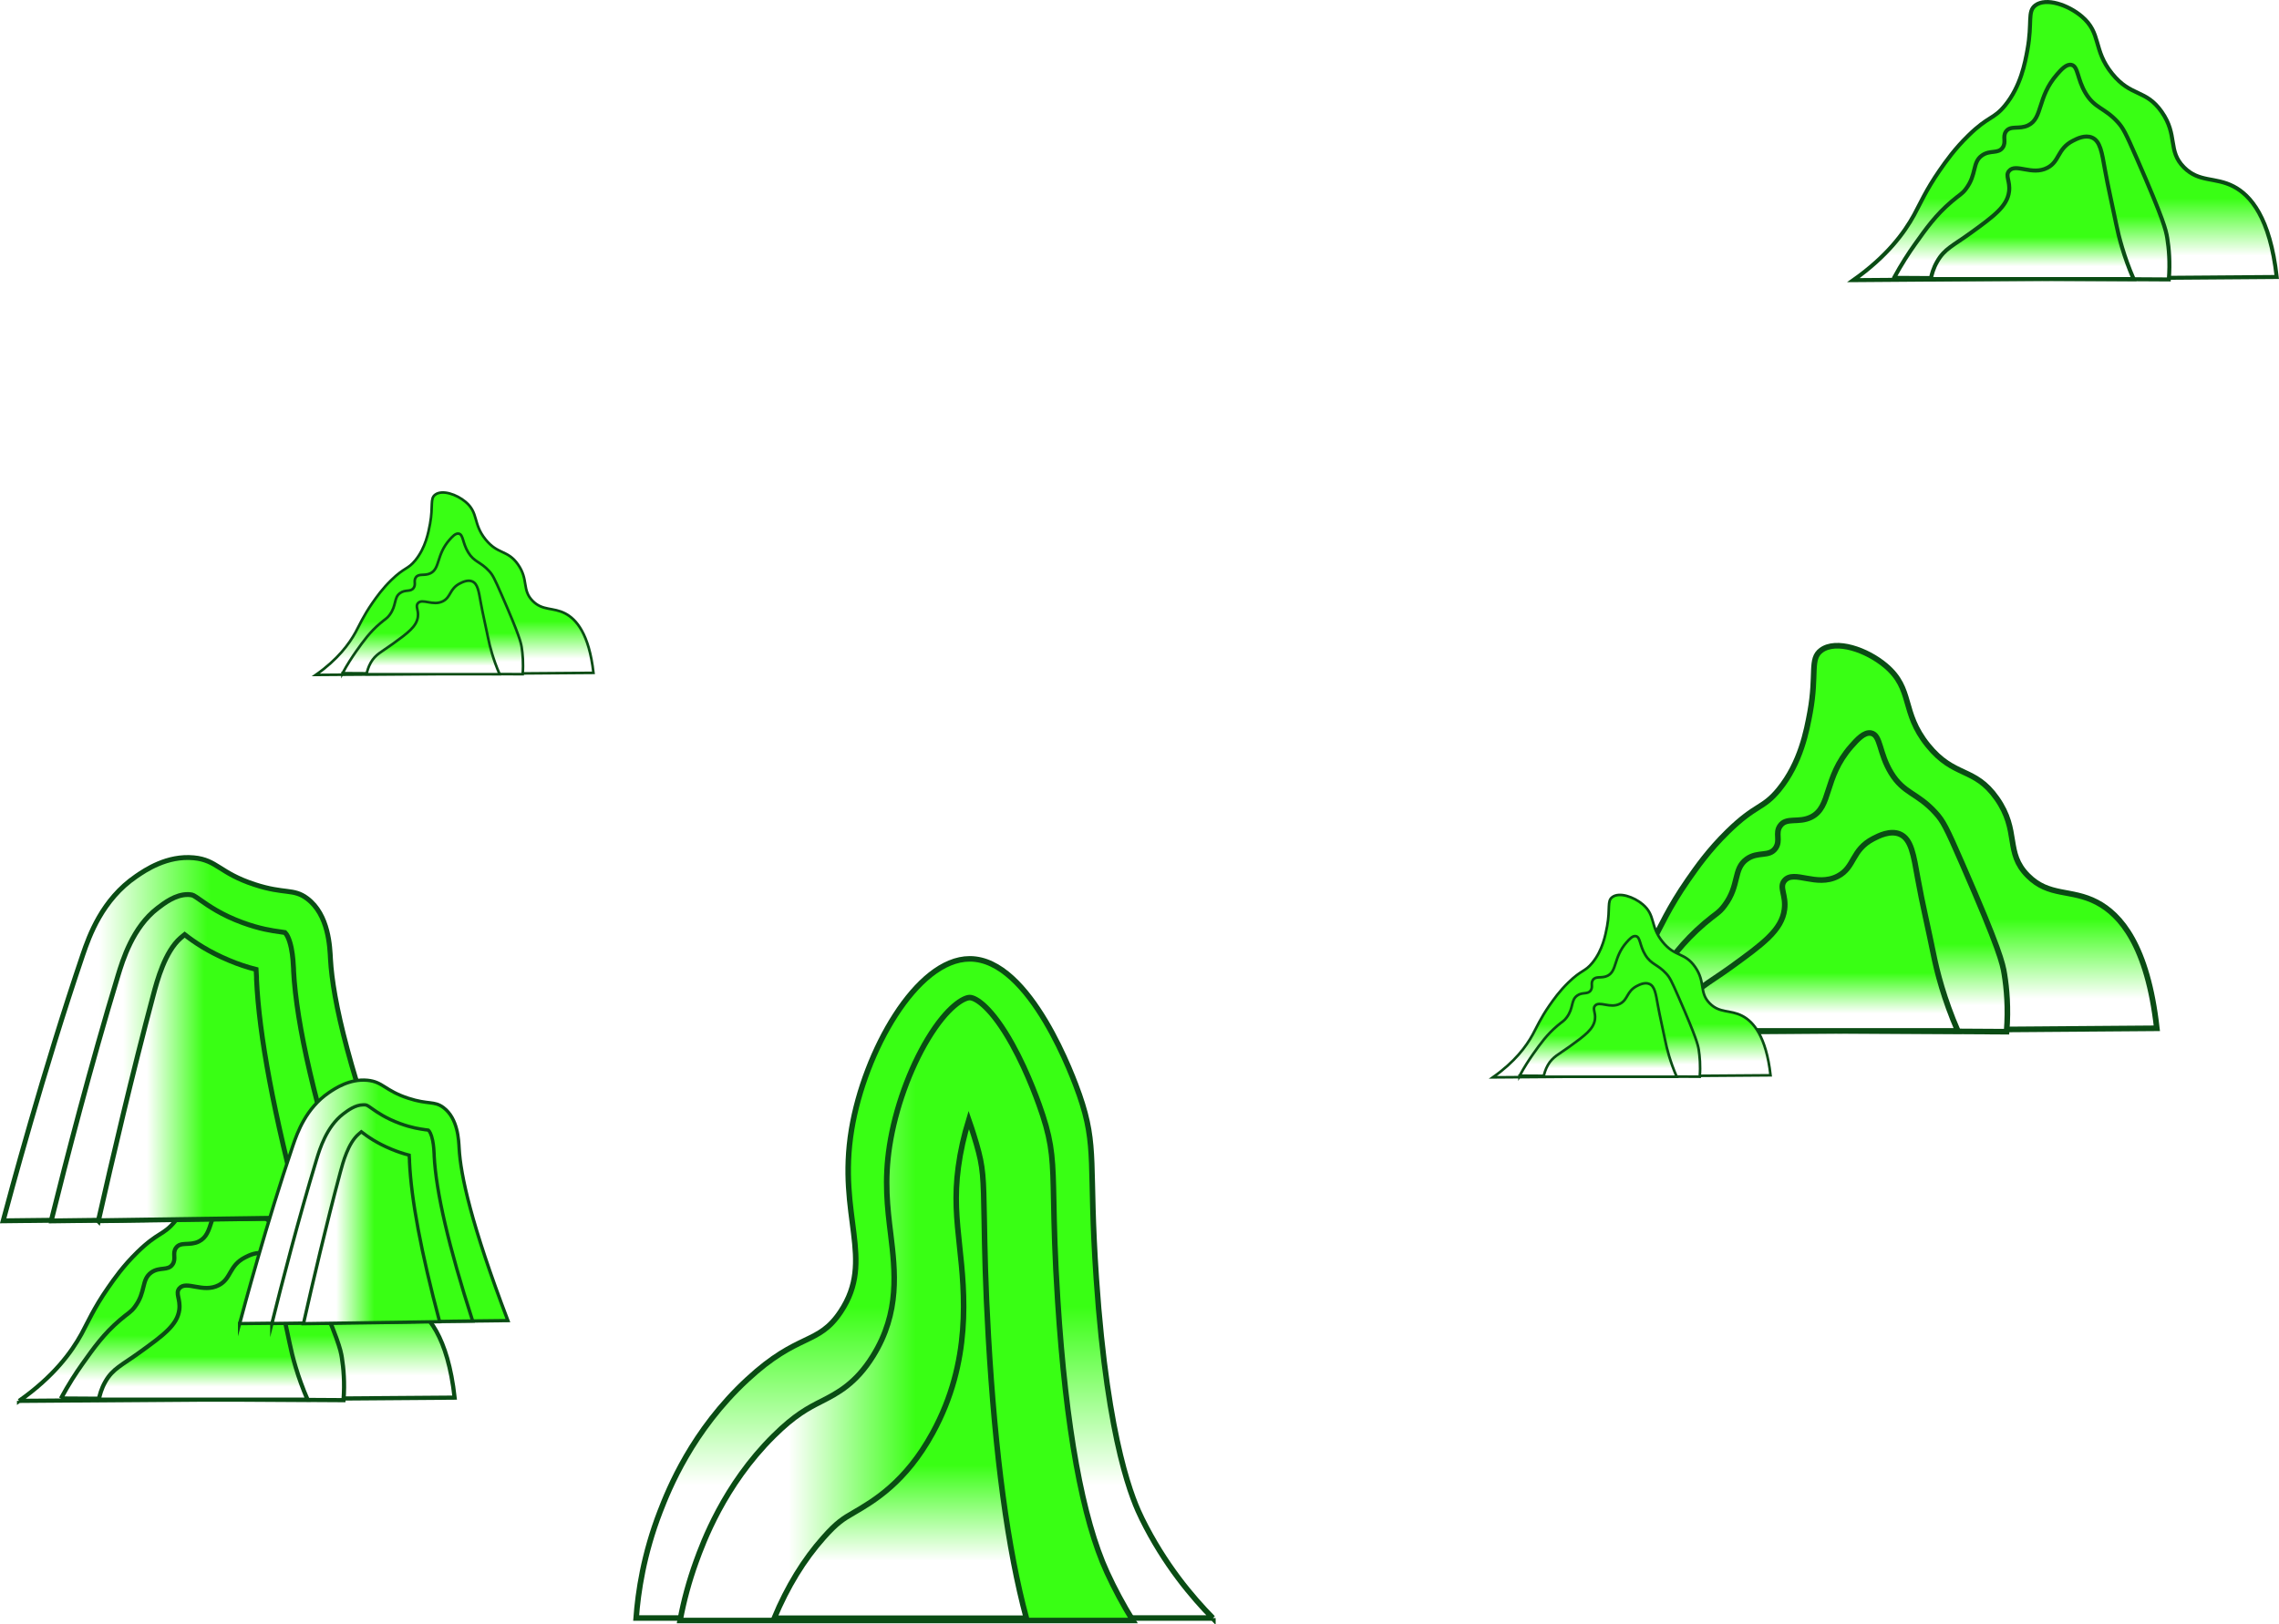
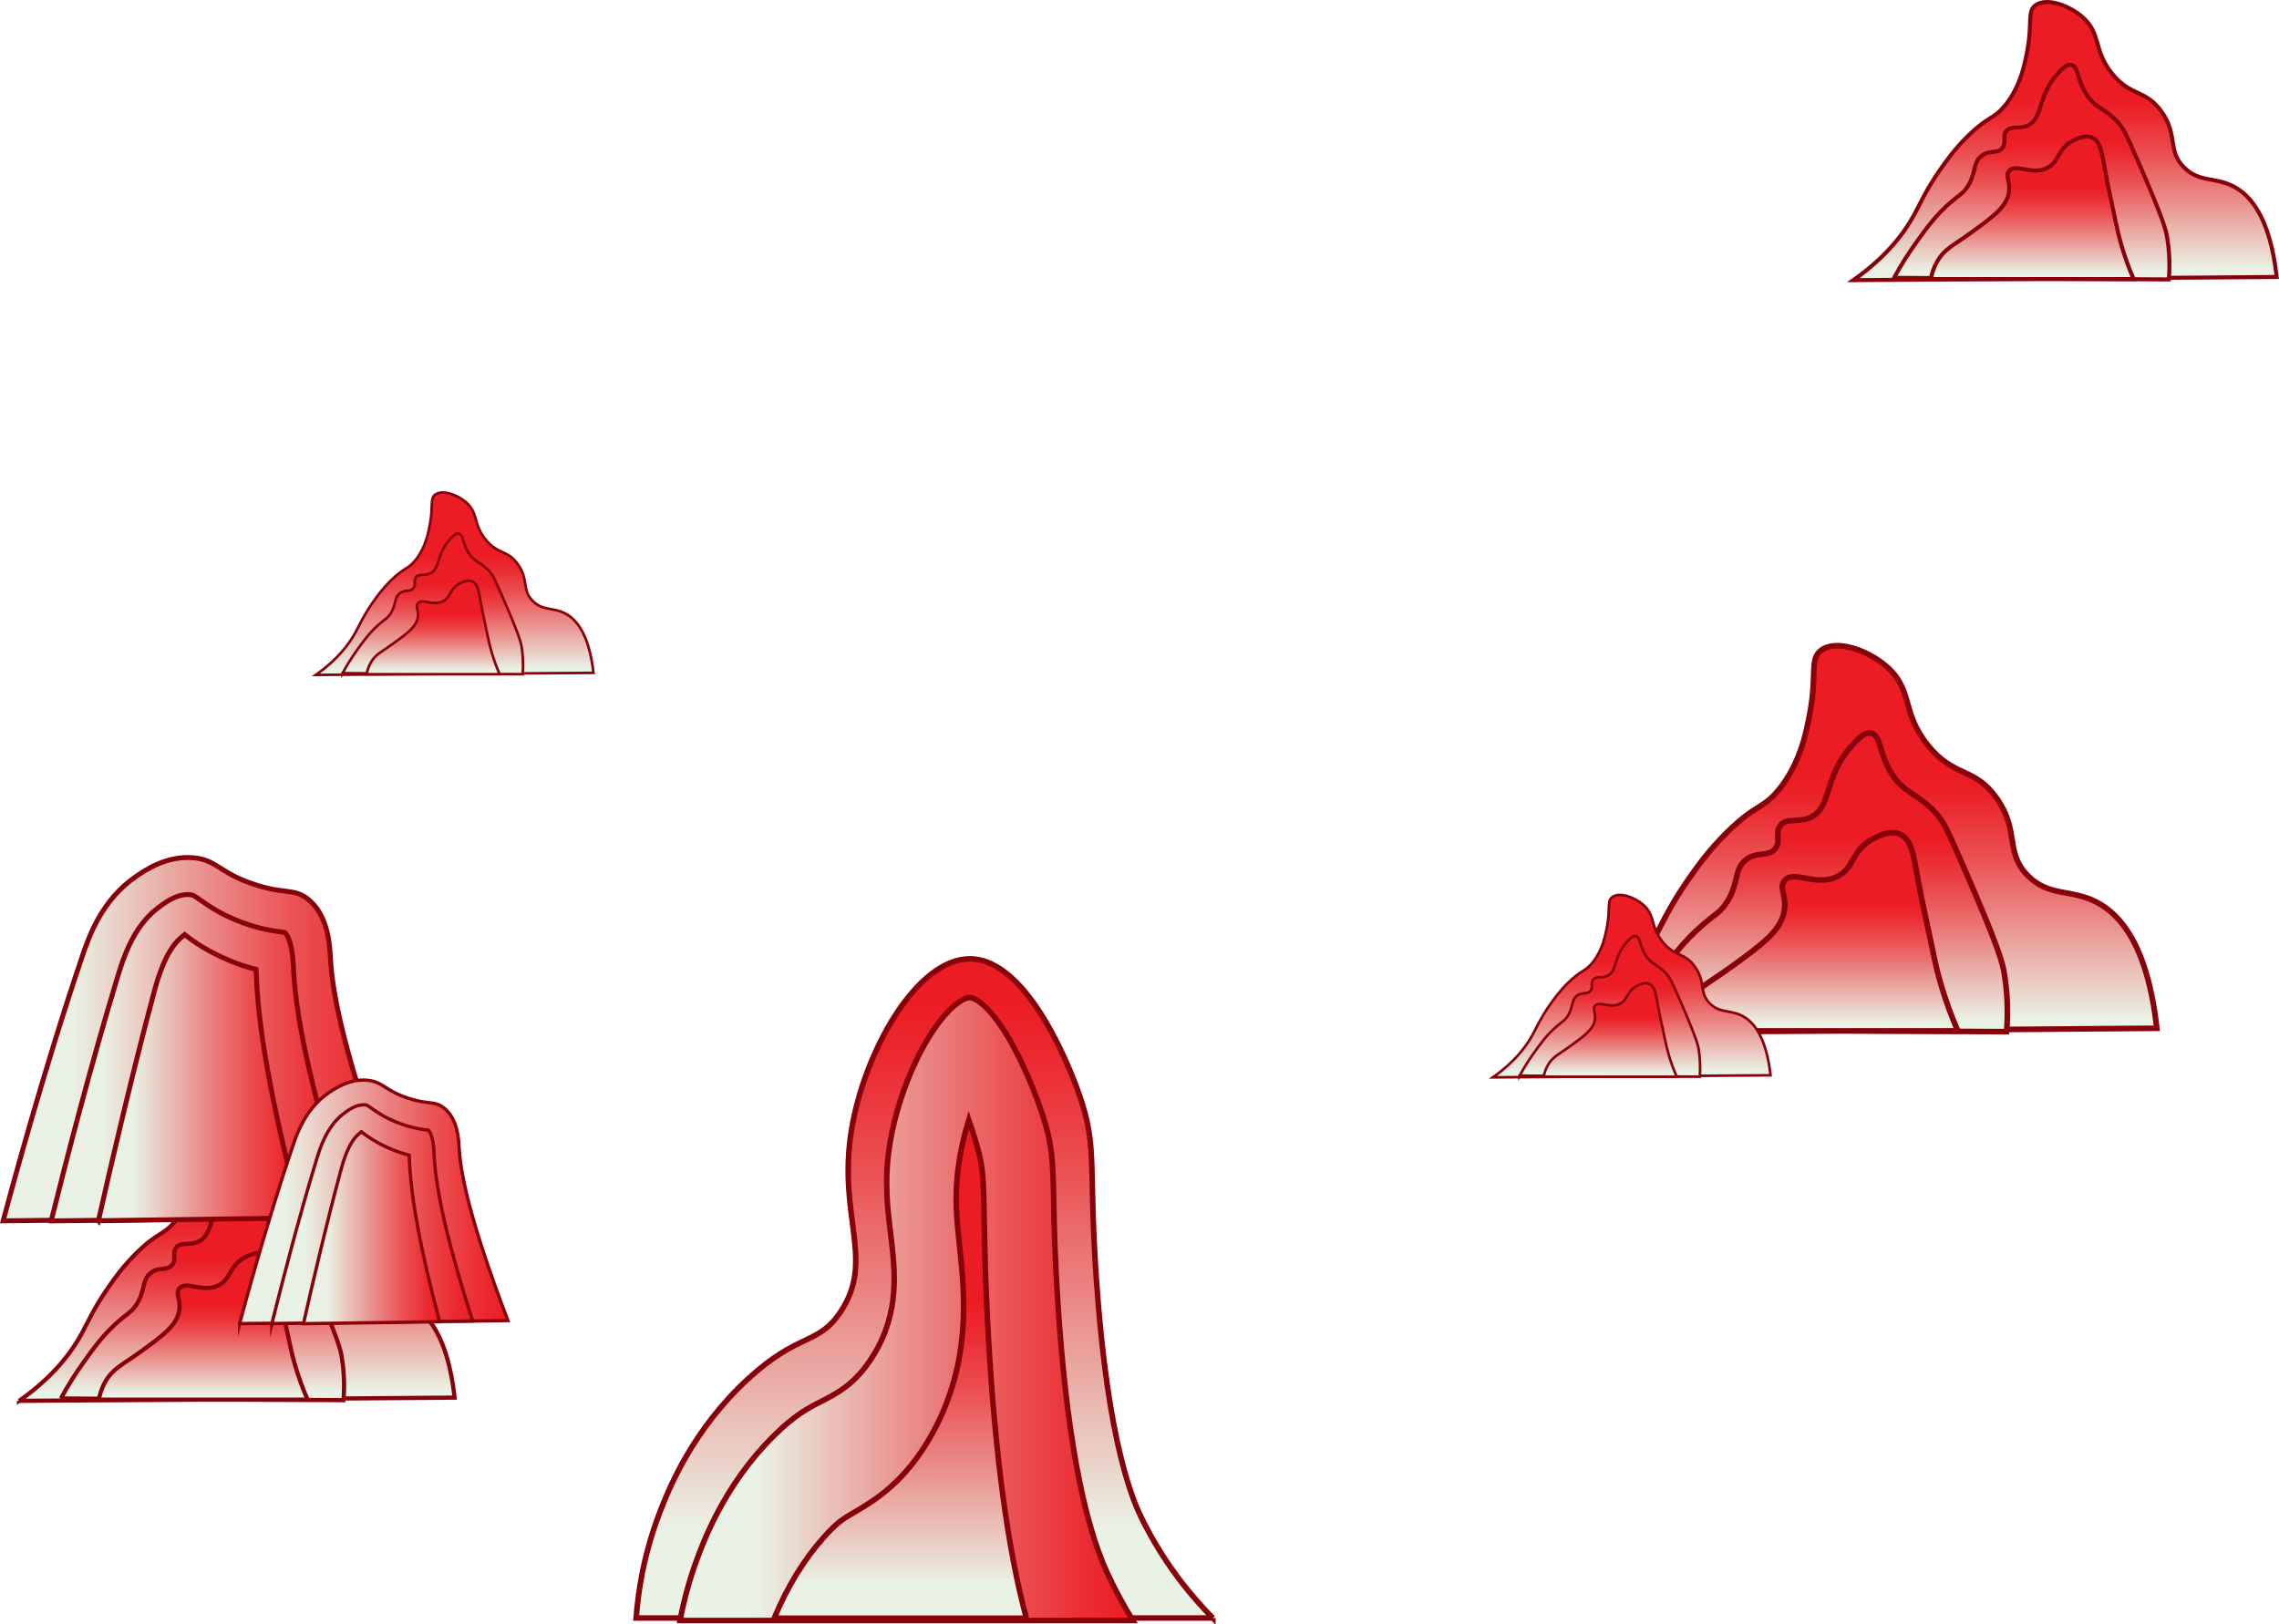
<svg xmlns="http://www.w3.org/2000/svg" xmlns:xlink="http://www.w3.org/1999/xlink" id="Layer_2" data-name="Layer 2" viewBox="0 0 288.39 205.47">
  <defs>
    <style>
      .cls-1 {
        fill: url(#linear-gradient-7);
      }

      .cls-1, .cls-2, .cls-3, .cls-4, .cls-5, .cls-6, .cls-7, .cls-8, .cls-9, .cls-10, .cls-11, .cls-12, .cls-13, .cls-14, .cls-15, .cls-16, .cls-17, .cls-18, .cls-19, .cls-20, .cls-21, .cls-22, .cls-23, .cls-24 {
-         stroke: #0a4c14;
+         stroke: #87000a;
        stroke-miterlimit: 10;
      }

      .cls-1, .cls-13, .cls-22 {
        stroke-width: .42px;
      }

      .cls-2 {
        fill: url(#linear-gradient-5);
      }

      .cls-2, .cls-5, .cls-14 {
        stroke-width: .62px;
      }

      .cls-3 {
        fill: url(#linear-gradient-14);
      }

      .cls-3, .cls-6, .cls-17 {
        stroke-width: .71px;
      }

      .cls-4 {
        fill: url(#linear-gradient-17);
      }

      .cls-4, .cls-11, .cls-16, .cls-19, .cls-21, .cls-23 {
        stroke-width: .33px;
      }

      .cls-5 {
        fill: url(#linear-gradient-4);
      }

      .cls-6 {
        fill: url(#linear-gradient-15);
      }

      .cls-7 {
        fill: url(#linear-gradient-3);
      }

      .cls-7, .cls-12, .cls-18 {
        stroke-width: .53px;
      }

      .cls-8 {
        fill: url(#linear-gradient-23);
      }

      .cls-8, .cls-9, .cls-24 {
        stroke-width: .51px;
      }

      .cls-9 {
        fill: url(#linear-gradient-22);
      }

      .cls-10 {
        fill: url(#linear-gradient-10);
      }

      .cls-10, .cls-15, .cls-20 {
        stroke-width: .7px;
      }

      .cls-11 {
        fill: url(#linear-gradient-21);
      }

      .cls-12 {
        fill: url(#linear-gradient);
      }

      .cls-13 {
        fill: url(#linear-gradient-8);
      }

      .cls-14 {
        fill: url(#linear-gradient-6);
      }

      .cls-15 {
        fill: url(#linear-gradient-11);
      }

      .cls-16 {
        fill: url(#linear-gradient-16);
      }

      .cls-17 {
        fill: url(#linear-gradient-13);
      }

      .cls-18 {
        fill: url(#linear-gradient-2);
      }

      .cls-19 {
        fill: url(#linear-gradient-20);
      }

      .cls-20 {
        fill: url(#linear-gradient-12);
      }

      .cls-21 {
        fill: url(#linear-gradient-19);
      }

      .cls-22 {
        fill: url(#linear-gradient-9);
      }

      .cls-23 {
        fill: url(#linear-gradient-18);
      }

      .cls-24 {
        fill: url(#linear-gradient-24);
      }
    </style>
    <linearGradient id="linear-gradient" x1="29.97" y1="39.46" x2="29.97" y2="66.12" gradientTransform="translate(0 220) scale(1 -1)" gradientUnits="userSpaceOnUse">
-       <stop offset=".17" stop-color="#ffffff" />
-       <stop offset=".24" stop-color="#ffffff" />
-       <stop offset=".52" stop-color="#39ff14" />
-       <stop offset=".74" stop-color="#39ff14" />
-       <stop offset=".91" stop-color="#39ff14" />
-       <stop offset="1" stop-color="#39ff14" />
+       <stop offset=".17" stop-color="#eaf2e5" />
+       <stop offset=".24" stop-color="#eaddd2" />
+       <stop offset=".52" stop-color="#ea8b88" />
+       <stop offset=".74" stop-color="#eb4f52" />
+       <stop offset=".91" stop-color="#eb2a30" />
+       <stop offset="1" stop-color="#ec1c24" />
    </linearGradient>
    <linearGradient id="linear-gradient-2" x1="25.62" y1="40.29" x2="25.62" y2="60.86" xlink:href="#linear-gradient" />
    <linearGradient id="linear-gradient-3" x1="25.71" y1="41.18" x2="25.71" y2="54.84" xlink:href="#linear-gradient" />
    <linearGradient id="linear-gradient-4" x1=".4" y1="88.46" x2="51.02" y2="88.46" xlink:href="#linear-gradient" />
    <linearGradient id="linear-gradient-5" x1="6.48" y1="86.11" x2="44.42" y2="86.11" xlink:href="#linear-gradient" />
    <linearGradient id="linear-gradient-6" x1="12.44" y1="83.58" x2="38.14" y2="83.58" xlink:href="#linear-gradient" />
    <linearGradient id="linear-gradient-7" x1="30.32" y1="67.87" x2="64.27" y2="67.87" xlink:href="#linear-gradient" />
    <linearGradient id="linear-gradient-8" x1="34.38" y1="66.3" x2="59.81" y2="66.3" xlink:href="#linear-gradient" />
    <linearGradient id="linear-gradient-9" x1="38.4" y1="64.59" x2="55.63" y2="64.59" xlink:href="#linear-gradient" />
    <linearGradient id="linear-gradient-10" x1="116.99" y1="12.6" x2="116.99" y2="93.4" xlink:href="#linear-gradient" />
    <linearGradient id="linear-gradient-11" x1="86.06" y1="54.3" x2="143.35" y2="54.3" xlink:href="#linear-gradient" />
    <linearGradient id="linear-gradient-12" x1="113.92" y1="12.07" x2="113.92" y2="55.32" xlink:href="#linear-gradient" />
    <linearGradient id="linear-gradient-13" x1="235.66" y1="84.94" x2="235.66" y2="120.97" xlink:href="#linear-gradient" />
    <linearGradient id="linear-gradient-14" x1="229.79" y1="86.07" x2="229.79" y2="113.87" xlink:href="#linear-gradient" />
    <linearGradient id="linear-gradient-15" x1="229.88" y1="87.27" x2="229.88" y2="105.73" xlink:href="#linear-gradient" />
    <linearGradient id="linear-gradient-16" x1="206.48" y1="81.58" x2="206.48" y2="98.56" xlink:href="#linear-gradient" />
    <linearGradient id="linear-gradient-17" x1="203.72" y1="82.11" x2="203.72" y2="95.22" xlink:href="#linear-gradient" />
    <linearGradient id="linear-gradient-18" x1="203.76" y1="82.68" x2="203.76" y2="91.38" xlink:href="#linear-gradient" />
    <linearGradient id="linear-gradient-19" x1="57.53" y1="132.53" x2="57.53" y2="149.51" xlink:href="#linear-gradient" />
    <linearGradient id="linear-gradient-20" x1="54.77" y1="133.06" x2="54.77" y2="146.17" xlink:href="#linear-gradient" />
    <linearGradient id="linear-gradient-21" x1="54.81" y1="133.63" x2="54.81" y2="142.33" xlink:href="#linear-gradient" />
    <linearGradient id="linear-gradient-22" x1="261.32" y1="181.42" x2="261.32" y2="207.32" xlink:href="#linear-gradient" />
    <linearGradient id="linear-gradient-23" x1="257.11" y1="182.23" x2="257.11" y2="202.22" xlink:href="#linear-gradient" />
    <linearGradient id="linear-gradient-24" x1="257.16" y1="183.1" x2="257.16" y2="196.36" xlink:href="#linear-gradient" />
  </defs>
  <g id="Layer_2-2" data-name="Layer 2">
    <g id="Layer_1-2" data-name="Layer 1-2">
      <g>
        <g>
          <path class="cls-12" d="M2.41,177.33c4.38-3.08,6.64-6.17,7.91-8.49.77-1.41,1.55-3.24,3.33-5.8.84-1.22,1.96-2.81,3.74-4.55,2.66-2.6,3.28-2.08,4.78-3.93,2.04-2.5,2.6-5.52,2.91-7.24.66-3.59-.06-4.98,1.04-5.8,1.39-1.03,4.25-.06,6.03,1.45,2.62,2.21,1.41,4.3,3.95,7.45,2.48,3.07,4.36,1.99,6.45,4.97,2.16,3.07.74,5.06,2.91,7.24,1.98,1.99,4.03,1.22,6.45,2.48,2.21,1.15,4.74,4.01,5.62,11.8-18.38.14-36.75.28-55.13.41h.01Z" />
          <path class="cls-18" d="M7.71,177.02c.96-1.78,1.91-3.24,2.7-4.35,1.49-2.1,2.72-3.83,4.78-5.59,1.08-.92,1.35-.96,1.87-1.66,1.43-1.9.79-3.42,2.08-4.35,1.07-.76,2.11-.16,2.7-1.03.49-.72-.06-1.38.42-2.07.59-.86,1.72-.23,2.91-.83,1.92-.96,1.14-3.65,3.74-6.62.56-.64,1.22-1.38,1.87-1.24.91.19.73,1.85,1.87,3.73,1.2,1.96,2.43,1.83,4.16,3.73.7.77,1.01,1.35,2.5,4.76,3.51,8.03,3.79,9.33,3.95,10.35.21,1.32.38,3.15.21,5.38-11.93-.07-23.85-.14-35.78-.21h.02Z" />
          <path class="cls-7" d="M12.5,177.17c.11-.55.32-1.39.83-2.28.95-1.67,2.1-2.08,4.37-3.73,2.97-2.15,4.74-3.44,4.99-5.38.17-1.36-.53-2.05,0-2.69.88-1.06,2.98.63,4.99-.41,1.62-.84,1.27-2.46,3.33-3.52.49-.25,1.58-.81,2.5-.41,1.07.47,1.28,1.96,1.66,4.14.42,2.36.98,4.69,1.46,7.04.36,1.77,1.01,4.28,2.29,7.24H12.5Z" />
        </g>
        <g>
          <path class="cls-5" d="M.4,154.53c.8-3.01,5.14-19.16,10.08-33.68.82-2.4,2.44-6.98,6.76-9.93,1.14-.78,3.89-2.66,7.28-2.34,2.95.28,3.25,1.93,7.69,3.38,3.81,1.25,4.92.47,6.65,1.77,2.77,2.07,2.88,6.22,2.96,7.69.29,5.1,2.28,14.33,9.2,32.54-16.87.19-33.75.38-50.62.57Z" />
          <path class="cls-2" d="M6.48,154.53c1.85-7.46,5.04-19.82,8.44-31,.61-2,1.87-6.16,5.02-8.57.85-.65,2.26-1.73,3.8-1.73.11,0,.21,0,.32.02.36.04.39.04,1.3.68,1.06.74,2.65,1.87,5.35,2.86,2.19.8,3.73,1.02,4.76,1.16.15.02.42.06.59.09.19.19.54.7.8,1.95.21,1.02.26,2.09.29,2.66v.22c.36,6.86,2.73,17.07,7.27,31.19l-37.92.48h-.02Z" />
          <path class="cls-14" d="M12.45,154.53c1.78-7.89,4.3-18.66,6.96-28.62.47-1.77,1.46-5.45,3.44-7.18.15-.13.33-.29.51-.43,1.24.96,3,2.17,5.67,3.28,1.14.48,2.26.85,3.38,1.13.03.39.04.74.05.99v.26c.33,7.13,2.18,17.02,5.68,30.19l-25.7.37h0Z" />
        </g>
        <g>
          <path class="cls-1" d="M30.32,167.55c.54-2.02,3.45-12.84,6.76-22.58.55-1.61,1.64-4.68,4.53-6.66.77-.52,2.61-1.78,4.88-1.57,1.98.19,2.18,1.29,5.16,2.27,2.56.84,3.3.31,4.46,1.18,1.86,1.39,1.93,4.17,1.99,5.16.19,3.42,1.53,9.61,6.17,21.81-11.31.13-22.63.26-33.94.38h-.01Z" />
          <path class="cls-13" d="M34.4,167.55c1.24-5,3.38-13.29,5.66-20.79.41-1.34,1.26-4.13,3.36-5.75.57-.43,1.52-1.16,2.55-1.16.07,0,.14,0,.21,0,.24.03.26.03.87.46.71.5,1.78,1.25,3.58,1.91,1.47.54,2.5.68,3.19.78.1,0,.28.04.4.06.13.13.36.47.53,1.3.14.68.17,1.4.19,1.79v.15c.24,4.6,1.83,11.45,4.87,20.91l-25.43.32h.02Z" />
          <path class="cls-22" d="M38.4,167.55c1.19-5.29,2.88-12.51,4.67-19.19.32-1.19.98-3.66,2.31-4.81.1-.09.22-.19.34-.29.83.64,2.01,1.46,3.8,2.2.77.32,1.51.57,2.26.76.02.26.03.5.04.66v.18c.22,4.78,1.46,11.41,3.81,20.24,0,0-17.23.25-17.23.25Z" />
        </g>
        <g>
          <path class="cls-10" d="M153.48,204.82c-2.58-2.62-6.13-6.79-8.99-12.6-1-2.04-4.3-9.14-5.76-30.39-1-14.5.17-16.6-2.15-23.26-.65-1.86-6.15-17.21-13.87-17.2-6.74.01-13.31,11.72-14.95,21.59-1.82,10.99,3.02,16.44-1.37,23.06-2.87,4.33-5.33,2.58-11.82,8.6-6.99,6.47-9.94,13.87-11.04,16.71-2.09,5.41-2.79,10.2-3.03,13.48h72.99-.01Z" />
          <path class="cls-15" d="M143.35,205.12c-1.21-1.96-2.3-3.99-3.26-6.08-3.11-6.76-5.21-18.32-6.24-34.35-.37-5.67-.45-9.52-.51-12.62-.1-5.02-.15-7.1-1.39-10.9-.38-1.16-1.77-5.22-3.87-9-2.59-4.66-4.6-5.9-5.37-5.9-.73,0-2.79,1.09-5.28,5.2-2.32,3.84-4.14,8.9-4.86,13.55-.69,4.43-.27,7.87.14,11.2.56,4.63,1.2,9.88-2.24,15.42-2.18,3.51-4.49,4.7-6.53,5.74-1.65.84-3.35,1.71-6.04,4.38-6.31,6.25-8.95,13.54-9.82,15.93-.87,2.41-1.55,4.89-2.02,7.43h57.29,0Z" />
          <path class="cls-20" d="M129.88,204.82c-2.34-8.65-3.95-20.61-4.81-35.65-.38-6.62-.46-11.09-.52-14.69-.1-5.54-.12-6.69-.99-9.69-.15-.51-.48-1.63-.97-3.03-.6,1.96-1.06,3.99-1.32,5.95-.51,3.76-.21,6.58.17,10.16.62,5.75,1.55,14.43-3.42,23.51-3.43,6.28-7.51,8.64-9.94,10.06-1.38.8-2.14,1.24-3.87,3.19-2.48,2.78-4.57,6.2-6.24,10.2h31.91Z" />
        </g>
        <g>
          <path class="cls-17" d="M198.39,130.73c5.92-4.17,8.98-8.34,10.69-11.47,1.04-1.91,2.1-4.38,4.5-7.84,1.14-1.64,2.65-3.8,5.06-6.16,3.6-3.52,4.43-2.82,6.47-5.32,2.76-3.39,3.51-7.46,3.94-9.79.89-4.86-.08-6.74,1.41-7.84,1.88-1.39,5.74-.08,8.16,1.96,3.54,2.99,1.91,5.82,5.34,10.07,3.35,4.15,5.89,2.69,8.72,6.72,2.92,4.15.99,6.84,3.94,9.79,2.68,2.69,5.45,1.65,8.72,3.36,2.98,1.56,6.41,5.43,7.59,15.95-24.84.19-49.69.37-74.53.56h-.01Z" />
          <path class="cls-3" d="M205.56,130.31c1.3-2.41,2.59-4.37,3.66-5.88,2.02-2.84,3.68-5.18,6.47-7.56,1.47-1.25,1.83-1.3,2.53-2.24,1.94-2.57,1.07-4.63,2.81-5.88,1.44-1.03,2.85-.22,3.66-1.4.66-.98-.08-1.87.56-2.8.8-1.17,2.32-.32,3.94-1.12,2.6-1.29,1.55-4.93,5.06-8.95.76-.86,1.65-1.86,2.53-1.68,1.23.26.98,2.51,2.53,5.04,1.62,2.65,3.29,2.47,5.62,5.04.95,1.04,1.36,1.82,3.37,6.44,4.74,10.85,5.12,12.62,5.34,13.99.29,1.79.52,4.26.28,7.28-16.12-.09-32.25-.19-48.37-.28h.01Z" />
          <path class="cls-6" d="M212.03,130.51c.14-.75.44-1.88,1.12-3.08,1.29-2.25,2.84-2.82,5.91-5.04,4.01-2.91,6.41-4.65,6.75-7.28.24-1.84-.72-2.78,0-3.64,1.19-1.43,4.02.86,6.75-.56,2.19-1.14,1.71-3.32,4.5-4.76.66-.34,2.13-1.1,3.37-.56,1.44.63,1.72,2.64,2.25,5.6.57,3.19,1.33,6.34,1.97,9.51.48,2.4,1.36,5.78,3.09,9.79h-35.72v.02Z" />
        </g>
        <g>
          <path class="cls-16" d="M188.91,136.37c2.79-1.96,4.23-3.93,5.04-5.41.49-.9.99-2.06,2.12-3.69.54-.77,1.25-1.79,2.39-2.9,1.7-1.66,2.09-1.33,3.05-2.51,1.3-1.6,1.65-3.52,1.86-4.62.42-2.29-.04-3.18.66-3.69.88-.65,2.7-.04,3.84.92,1.67,1.41.9,2.74,2.52,4.75,1.58,1.96,2.78,1.27,4.11,3.17,1.37,1.96.47,3.22,1.86,4.62,1.26,1.27,2.57.78,4.11,1.58,1.4.73,3.02,2.56,3.58,7.52-11.71.09-23.41.18-35.12.26h-.02Z" />
          <path class="cls-4" d="M192.29,136.18c.61-1.13,1.22-2.06,1.72-2.77.95-1.34,1.73-2.44,3.05-3.56.69-.59.86-.61,1.19-1.06.91-1.21.5-2.18,1.33-2.77.68-.49,1.34-.1,1.72-.66.31-.46-.04-.88.27-1.32.38-.55,1.1-.15,1.86-.53,1.22-.61.73-2.32,2.39-4.22.36-.41.78-.88,1.19-.79.58.12.46,1.18,1.19,2.37.76,1.25,1.55,1.16,2.65,2.37.45.49.64.86,1.59,3.03,2.23,5.11,2.41,5.95,2.52,6.59.13.84.24,2.01.13,3.43-7.6-.04-15.2-.09-22.8-.13v.02Z" />
          <path class="cls-23" d="M195.34,136.27c.07-.35.21-.88.53-1.45.61-1.06,1.34-1.33,2.78-2.37,1.89-1.37,3.02-2.19,3.18-3.43.11-.87-.34-1.31,0-1.71.56-.67,1.9.4,3.18-.26,1.03-.54.81-1.56,2.12-2.24.31-.16,1.01-.52,1.59-.26.68.3.81,1.25,1.06,2.64.27,1.5.63,2.99.93,4.48.23,1.13.64,2.72,1.46,4.62h-16.83v-.02Z" />
        </g>
        <g>
          <path class="cls-21" d="M39.96,85.43c2.79-1.96,4.23-3.93,5.04-5.41.49-.9.99-2.06,2.12-3.69.54-.77,1.25-1.79,2.39-2.9,1.7-1.66,2.09-1.33,3.05-2.51,1.3-1.6,1.65-3.52,1.86-4.62.42-2.29-.04-3.18.66-3.69.88-.65,2.7-.04,3.84.92,1.67,1.41.9,2.74,2.52,4.75,1.58,1.96,2.78,1.27,4.11,3.17,1.37,1.96.47,3.22,1.86,4.62,1.26,1.27,2.57.78,4.11,1.58,1.4.73,3.02,2.56,3.58,7.52-11.71.09-23.41.18-35.12.26h-.02Z" />
          <path class="cls-19" d="M43.34,85.23c.61-1.13,1.22-2.06,1.72-2.77.95-1.34,1.73-2.44,3.05-3.56.69-.59.86-.61,1.19-1.06.91-1.21.5-2.18,1.33-2.77.68-.49,1.34-.1,1.72-.66.31-.46-.04-.88.27-1.32.38-.55,1.1-.15,1.86-.53,1.22-.61.73-2.32,2.39-4.22.36-.41.78-.88,1.19-.79.58.12.46,1.18,1.19,2.37.76,1.25,1.55,1.16,2.65,2.37.45.49.64.86,1.59,3.03,2.23,5.11,2.41,5.95,2.52,6.59.13.84.24,2.01.13,3.43-7.6-.04-15.2-.09-22.8-.13v.02Z" />
          <path class="cls-11" d="M46.39,85.32c.07-.35.21-.88.53-1.45.61-1.06,1.34-1.33,2.78-2.37,1.89-1.37,3.02-2.19,3.18-3.43.11-.87-.34-1.31,0-1.71.56-.67,1.9.4,3.18-.26,1.03-.54.81-1.56,2.12-2.24.31-.16,1.01-.52,1.59-.26.68.3.81,1.25,1.06,2.64.27,1.5.63,2.99.93,4.48.23,1.13.64,2.72,1.46,4.62h-16.83v-.02Z" />
        </g>
        <g>
          <path class="cls-9" d="M234.53,35.46c4.25-3,6.45-6,7.68-8.25.75-1.37,1.51-3.15,3.23-5.63.82-1.18,1.91-2.73,3.64-4.42,2.59-2.53,3.18-2.02,4.65-3.82,1.98-2.43,2.52-5.36,2.83-7.04.64-3.49-.05-4.84,1.01-5.63,1.35-1,4.13-.06,5.86,1.41,2.54,2.15,1.37,4.18,3.84,7.24,2.41,2.98,4.24,1.94,6.27,4.83,2.1,2.99.71,4.92,2.83,7.04,1.93,1.93,3.92,1.19,6.27,2.41,2.14,1.12,4.61,3.9,5.46,11.46-17.85.13-35.71.27-53.56.4h0Z" />
          <path class="cls-8" d="M239.68,35.16c.94-1.73,1.86-3.14,2.63-4.22,1.45-2.04,2.64-3.72,4.65-5.43,1.05-.9,1.31-.93,1.82-1.61,1.39-1.85.77-3.33,2.02-4.22,1.04-.74,2.05-.16,2.63-1.01.48-.7-.05-1.34.4-2.01.57-.84,1.67-.23,2.83-.8,1.87-.93,1.11-3.54,3.64-6.44.54-.62,1.19-1.34,1.82-1.21.88.18.71,1.8,1.82,3.62,1.17,1.91,2.36,1.78,4.04,3.62.68.75.98,1.31,2.43,4.63,3.41,7.8,3.68,9.07,3.84,10.06.21,1.28.37,3.06.2,5.23-11.59-.07-23.18-.13-34.77-.2h0Z" />
          <path class="cls-24" d="M244.33,35.31c.1-.54.31-1.35.81-2.21.92-1.62,2.04-2.02,4.24-3.62,2.88-2.09,4.61-3.34,4.85-5.23.17-1.33-.52-2,0-2.61.85-1.03,2.89.62,4.85-.4,1.58-.82,1.23-2.39,3.23-3.42.48-.25,1.53-.79,2.43-.4,1.04.45,1.24,1.9,1.62,4.02.41,2.29.95,4.56,1.41,6.84.35,1.72.98,4.16,2.22,7.04h-25.67,0Z" />
        </g>
      </g>
    </g>
  </g>
</svg>
